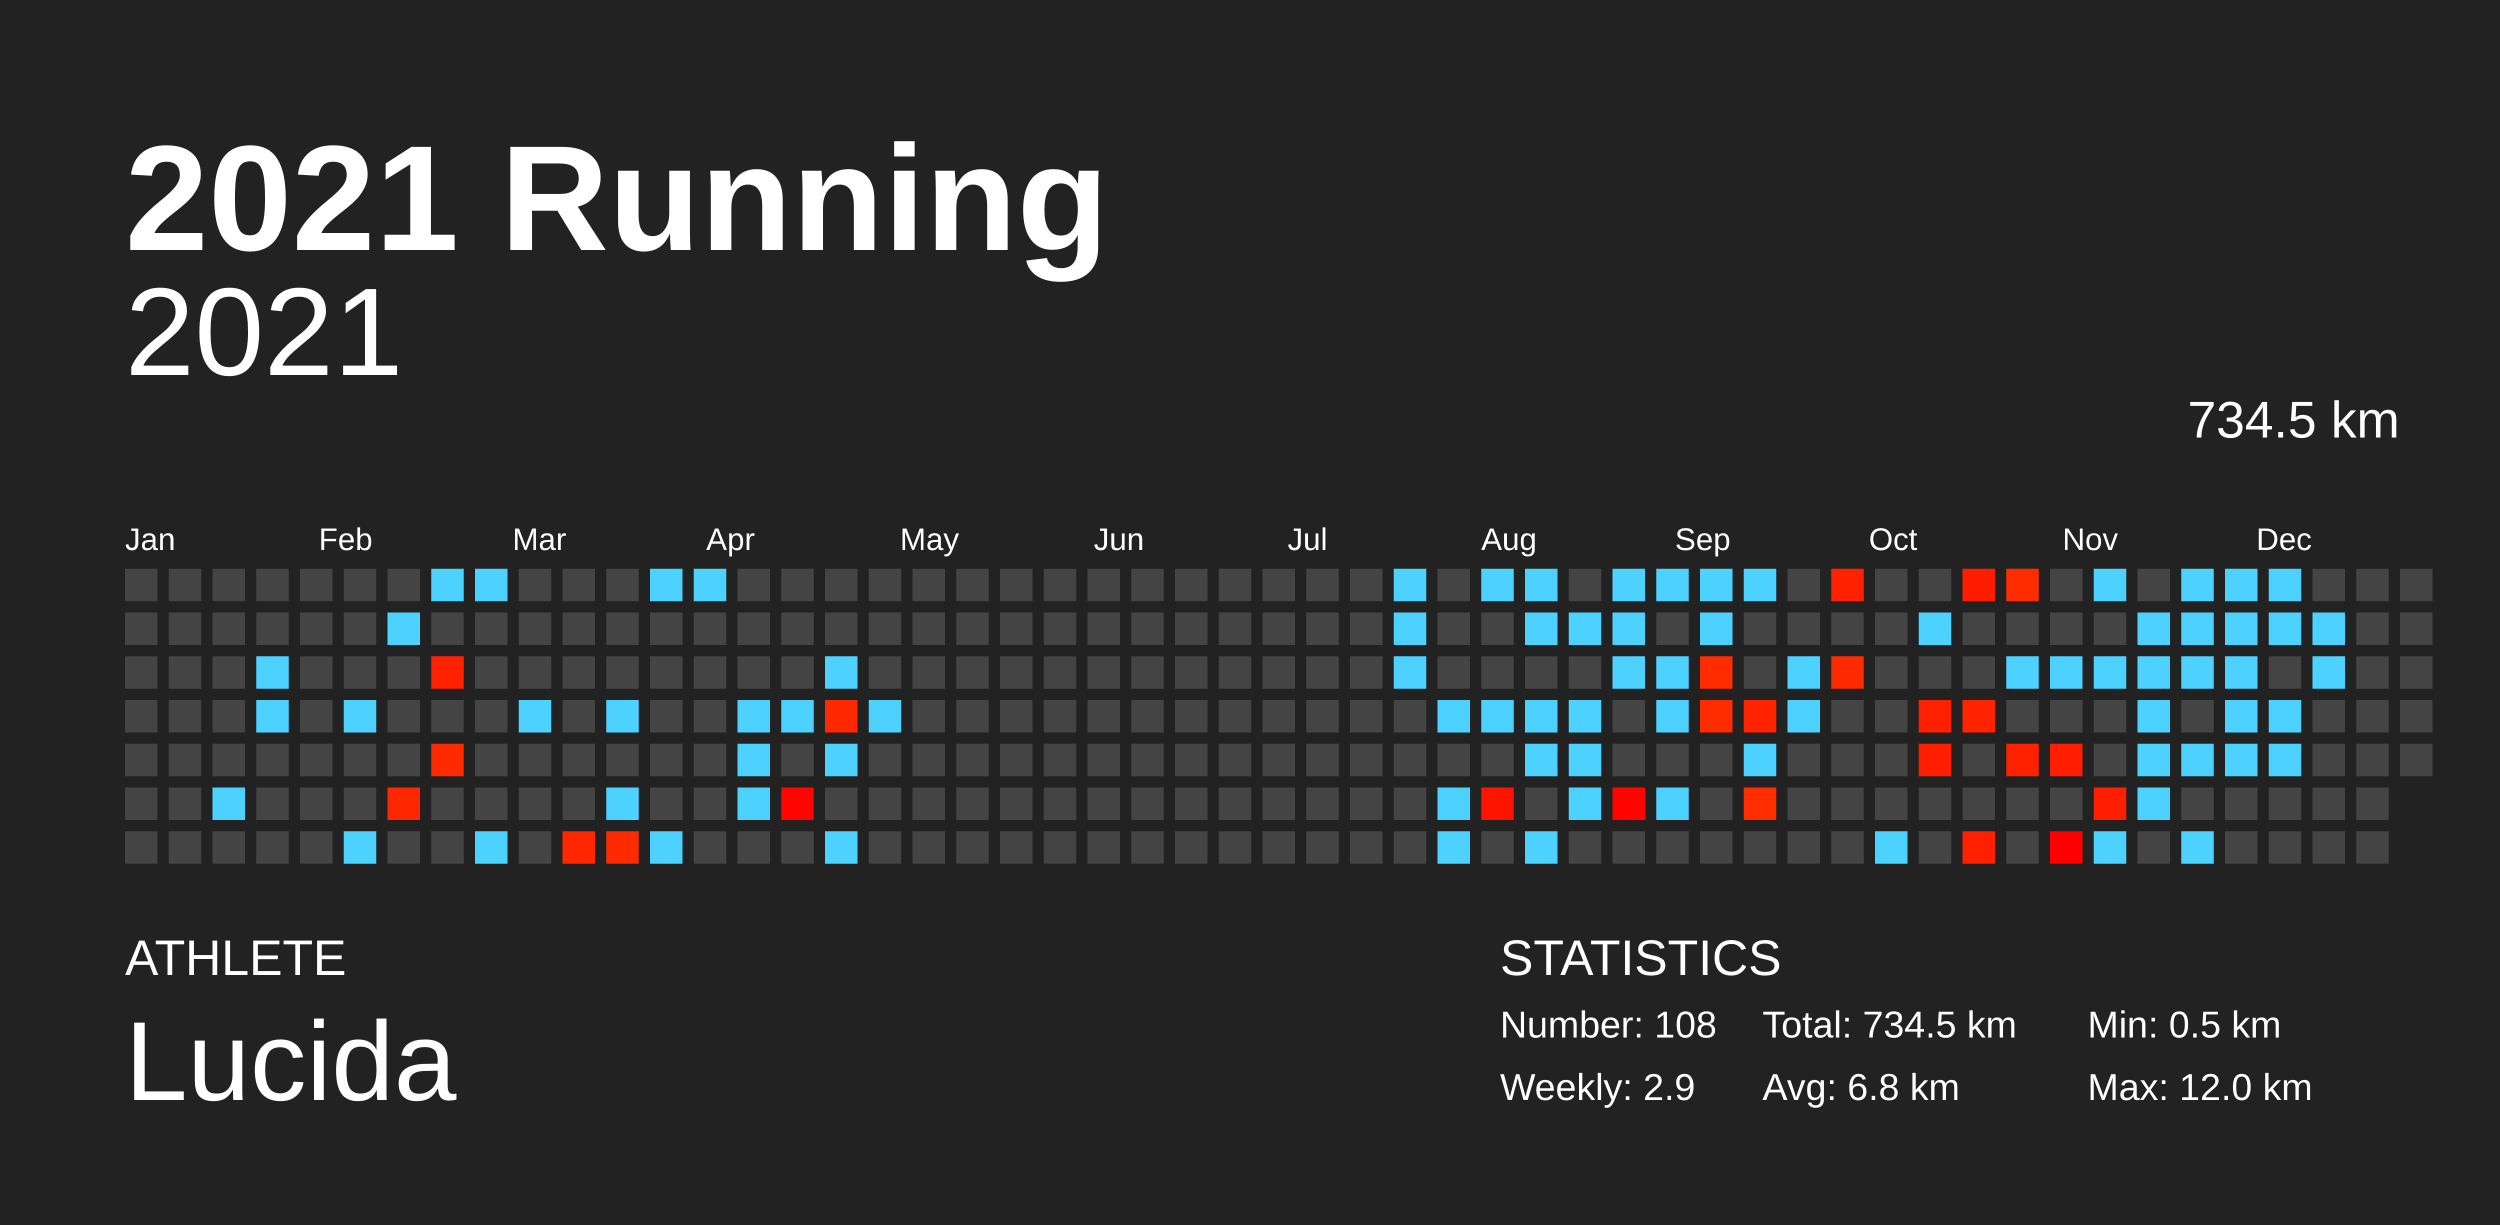
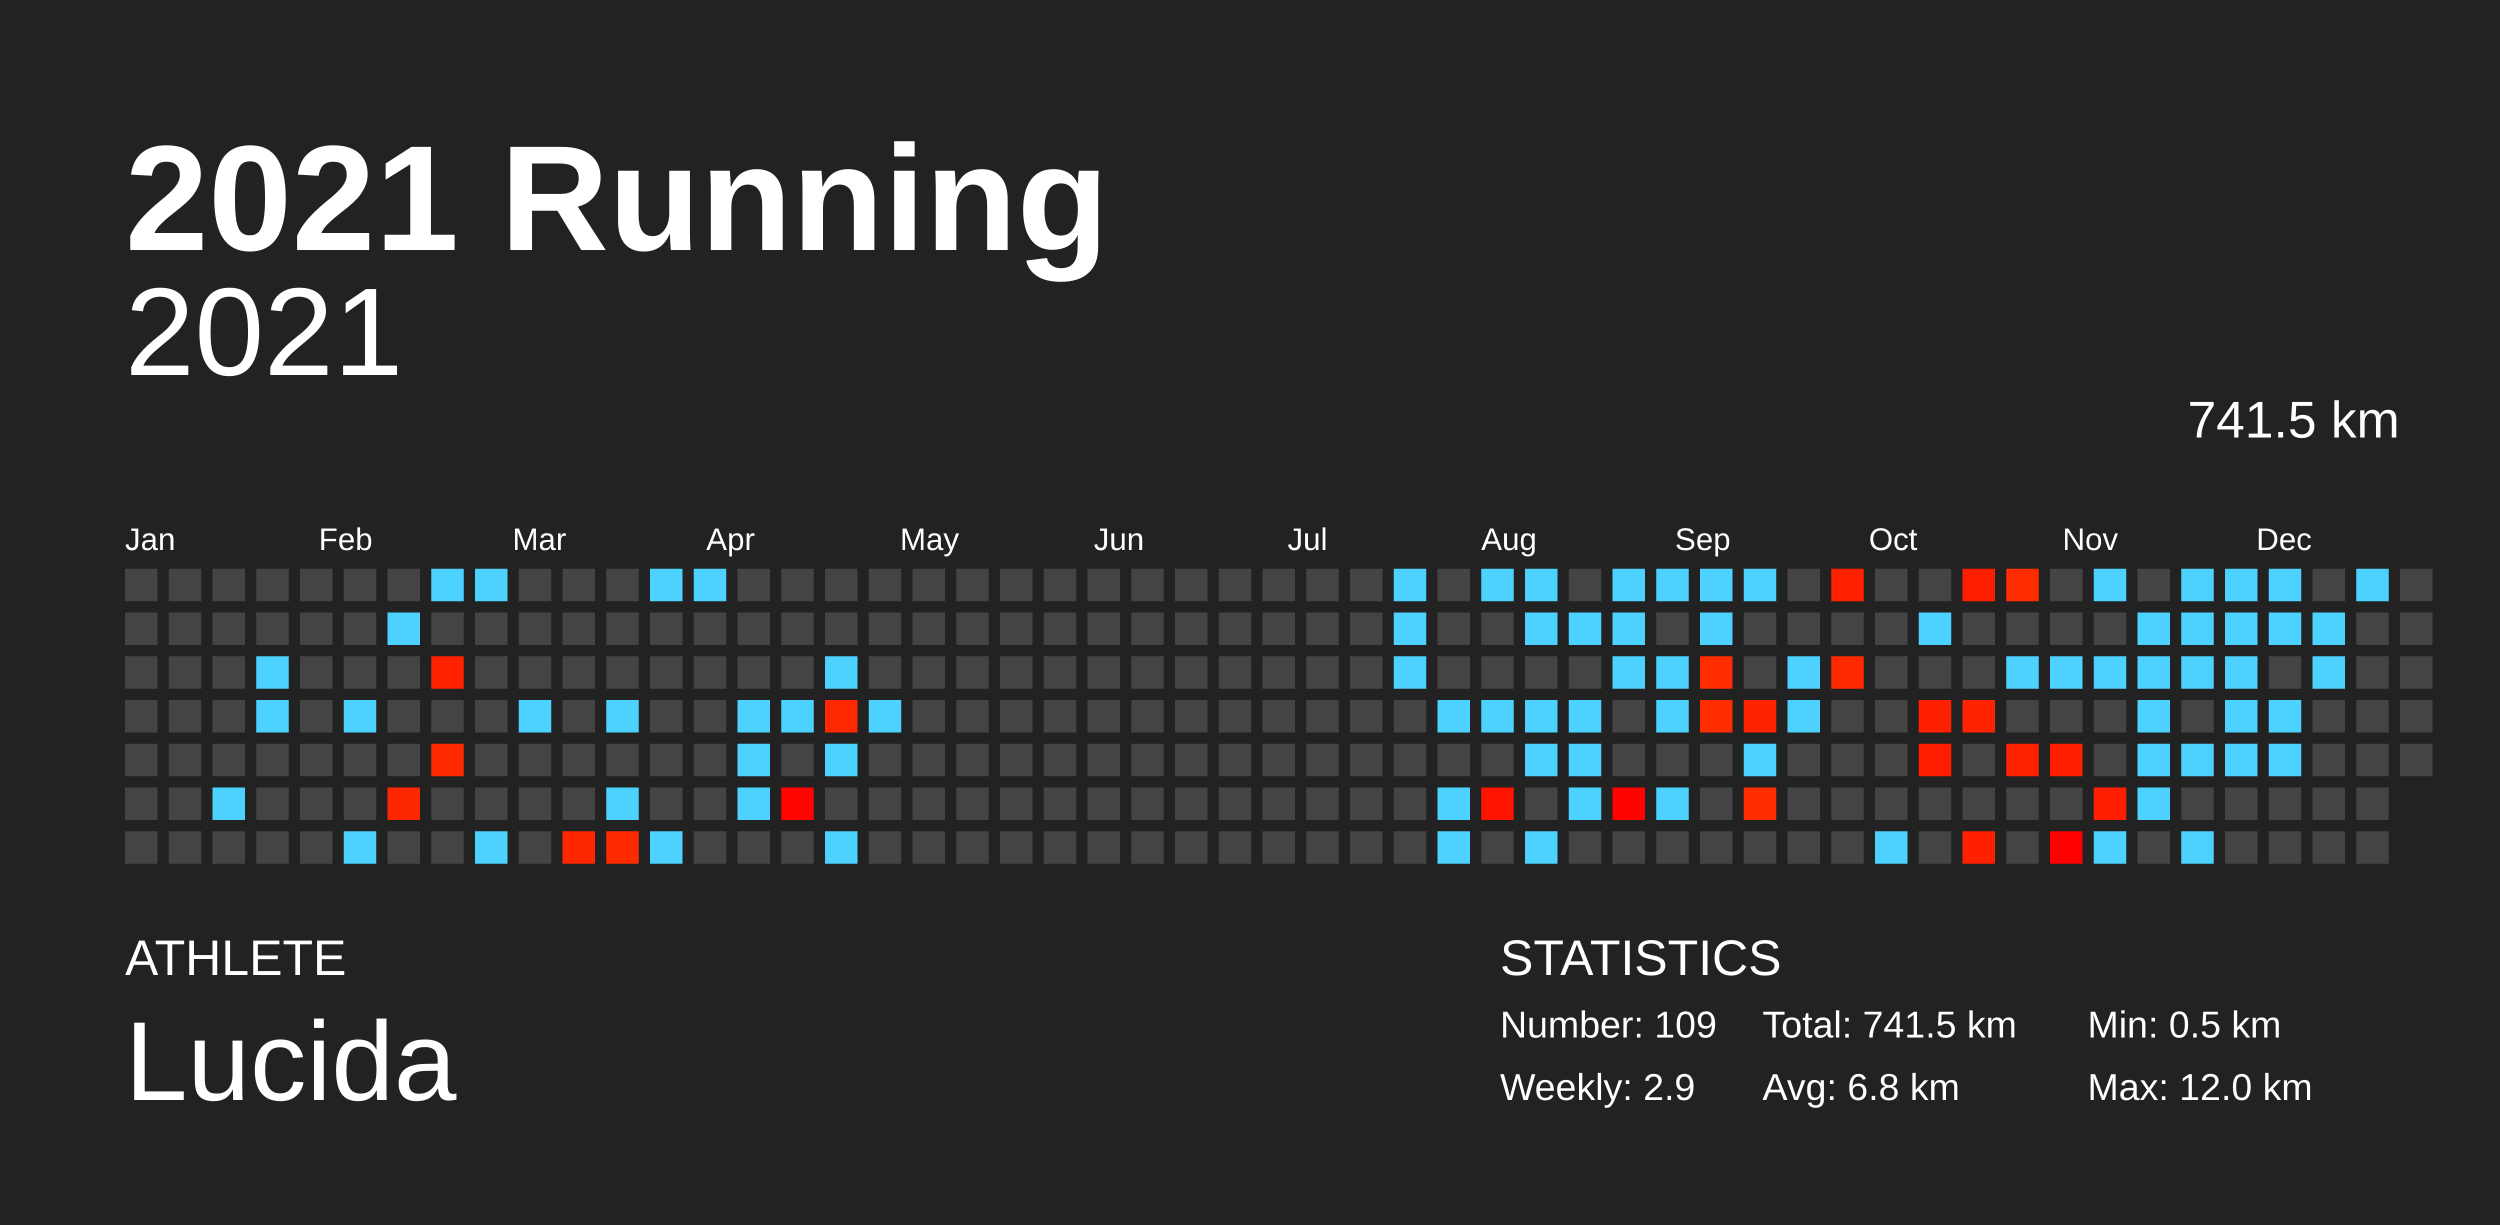
<svg xmlns="http://www.w3.org/2000/svg" baseProfile="full" height="98mm" version="1.1" viewBox="0,0,200,98" width="200mm">
  <defs />
  <rect fill="#222222" height="98" width="200" x="0" y="0" />
  <text fill="#FFFFFF" style="font-size:12px; font-family:Arial; font-weight:bold;" x="10" y="20">2021 Running</text>
  <text fill="#FFFFFF" style="font-size:4px; font-family:Arial" x="10" y="78">ATHLETE</text>
  <text fill="#FFFFFF" style="font-size:9px; font-family:Arial" x="10" y="88">Lucida</text>
  <text fill="#FFFFFF" style="font-size:4px; font-family:Arial" x="120" y="78">STATISTICS</text>
-   <text fill="#FFFFFF" style="font-size:3px; font-family:Arial" x="120" y="83">Number: 108</text>
+   <text fill="#FFFFFF" style="font-size:3px; font-family:Arial" x="120" y="83">Number: 109</text>
  <text fill="#FFFFFF" style="font-size:3px; font-family:Arial" x="120" y="88">Weekly: 2.9</text>
-   <text fill="#FFFFFF" style="font-size:3px; font-family:Arial" x="141" y="83">Total: 734.5 km</text>
+   <text fill="#FFFFFF" style="font-size:3px; font-family:Arial" x="141" y="83">Total: 741.5 km</text>
  <text fill="#FFFFFF" style="font-size:3px; font-family:Arial" x="141" y="88">Avg: 6.8 km</text>
  <text fill="#FFFFFF" style="font-size:3px; font-family:Arial" x="167" y="83">Min: 0.5 km</text>
  <text fill="#FFFFFF" style="font-size:3px; font-family:Arial" x="167" y="88">Max: 12.0 km</text>
  <text alignment-baseline="hanging" fill="#FFFFFF" style="font-size:10.0px; font-family:Arial;" x="10" y="30">2021</text>
-   <text alignment-baseline="hanging" fill="#FFFFFF" style="font-size:4.125px; font-family:Arial;" x="175" y="35">734.5 km</text>
+   <text alignment-baseline="hanging" fill="#FFFFFF" style="font-size:4.125px; font-family:Arial;" x="175" y="35">741.5 km</text>
  <text fill="#FFFFFF" style="font-size:2.5px; font-family:Arial" x="10.0" y="44">Jan</text>
  <text fill="#FFFFFF" style="font-size:2.5px; font-family:Arial" x="25.5" y="44">Feb</text>
  <text fill="#FFFFFF" style="font-size:2.5px; font-family:Arial" x="41.0" y="44">Mar</text>
  <text fill="#FFFFFF" style="font-size:2.5px; font-family:Arial" x="56.5" y="44">Apr</text>
  <text fill="#FFFFFF" style="font-size:2.5px; font-family:Arial" x="72.0" y="44">May</text>
  <text fill="#FFFFFF" style="font-size:2.5px; font-family:Arial" x="87.5" y="44">Jun</text>
  <text fill="#FFFFFF" style="font-size:2.5px; font-family:Arial" x="103.0" y="44">Jul</text>
  <text fill="#FFFFFF" style="font-size:2.5px; font-family:Arial" x="118.5" y="44">Aug</text>
  <text fill="#FFFFFF" style="font-size:2.5px; font-family:Arial" x="134.0" y="44">Sep</text>
  <text fill="#FFFFFF" style="font-size:2.5px; font-family:Arial" x="149.5" y="44">Oct</text>
  <text fill="#FFFFFF" style="font-size:2.5px; font-family:Arial" x="165.0" y="44">Nov</text>
  <text fill="#FFFFFF" style="font-size:2.5px; font-family:Arial" x="180.5" y="44">Dec</text>
  <rect fill="#444444" height="2.6" width="2.6" x="10.0" y="45.5" />
  <rect fill="#444444" height="2.6" width="2.6" x="10.0" y="49.0" />
  <rect fill="#444444" height="2.6" width="2.6" x="10.0" y="52.5" />
  <rect fill="#444444" height="2.6" width="2.6" x="10.0" y="56.0" />
  <rect fill="#444444" height="2.6" width="2.6" x="10.0" y="59.5" />
  <rect fill="#444444" height="2.6" width="2.6" x="10.0" y="63.0" />
  <rect fill="#444444" height="2.6" width="2.6" x="10.0" y="66.5" />
  <rect fill="#444444" height="2.6" width="2.6" x="13.5" y="45.5" />
  <rect fill="#444444" height="2.6" width="2.6" x="13.5" y="49.0" />
  <rect fill="#444444" height="2.6" width="2.6" x="13.5" y="52.5" />
  <rect fill="#444444" height="2.6" width="2.6" x="13.5" y="56.0" />
  <rect fill="#444444" height="2.6" width="2.6" x="13.5" y="59.5" />
  <rect fill="#444444" height="2.6" width="2.6" x="13.5" y="63.0" />
  <rect fill="#444444" height="2.6" width="2.6" x="13.5" y="66.5" />
  <rect fill="#444444" height="2.6" width="2.6" x="17.0" y="45.5" />
  <rect fill="#444444" height="2.6" width="2.6" x="17.0" y="49.0" />
  <rect fill="#444444" height="2.6" width="2.6" x="17.0" y="52.5" />
  <rect fill="#444444" height="2.6" width="2.6" x="17.0" y="56.0" />
  <rect fill="#444444" height="2.6" width="2.6" x="17.0" y="59.5" />
  <rect fill="#4dd2ff" height="2.6" width="2.6" x="17.0" y="63.0" />
  <rect fill="#444444" height="2.6" width="2.6" x="17.0" y="66.5" />
  <rect fill="#444444" height="2.6" width="2.6" x="20.5" y="45.5" />
  <rect fill="#444444" height="2.6" width="2.6" x="20.5" y="49.0" />
  <rect fill="#4dd2ff" height="2.6" width="2.6" x="20.5" y="52.5" />
  <rect fill="#4dd2ff" height="2.6" width="2.6" x="20.5" y="56.0" />
  <rect fill="#444444" height="2.6" width="2.6" x="20.5" y="59.5" />
  <rect fill="#444444" height="2.6" width="2.6" x="20.5" y="63.0" />
  <rect fill="#444444" height="2.6" width="2.6" x="20.5" y="66.5" />
  <rect fill="#444444" height="2.6" width="2.6" x="24.0" y="45.5" />
  <rect fill="#444444" height="2.6" width="2.6" x="24.0" y="49.0" />
  <rect fill="#444444" height="2.6" width="2.6" x="24.0" y="52.5" />
  <rect fill="#444444" height="2.6" width="2.6" x="24.0" y="56.0" />
  <rect fill="#444444" height="2.6" width="2.6" x="24.0" y="59.5" />
  <rect fill="#444444" height="2.6" width="2.6" x="24.0" y="63.0" />
  <rect fill="#444444" height="2.6" width="2.6" x="24.0" y="66.5" />
  <rect fill="#444444" height="2.6" width="2.6" x="27.5" y="45.5" />
  <rect fill="#444444" height="2.6" width="2.6" x="27.5" y="49.0" />
  <rect fill="#444444" height="2.6" width="2.6" x="27.5" y="52.5" />
  <rect fill="#4dd2ff" height="2.6" width="2.6" x="27.5" y="56.0" />
  <rect fill="#444444" height="2.6" width="2.6" x="27.5" y="59.5" />
  <rect fill="#444444" height="2.6" width="2.6" x="27.5" y="63.0" />
  <rect fill="#4dd2ff" height="2.6" width="2.6" x="27.5" y="66.5" />
  <rect fill="#444444" height="2.6" width="2.6" x="31.0" y="45.5" />
  <rect fill="#4dd2ff" height="2.6" width="2.6" x="31.0" y="49.0" />
  <rect fill="#444444" height="2.6" width="2.6" x="31.0" y="52.5" />
  <rect fill="#444444" height="2.6" width="2.6" x="31.0" y="56.0" />
  <rect fill="#444444" height="2.6" width="2.6" x="31.0" y="59.5" />
  <rect fill="#ff2700" height="2.6" width="2.6" x="31.0" y="63.0" />
  <rect fill="#444444" height="2.6" width="2.6" x="31.0" y="66.5" />
  <rect fill="#4dd2ff" height="2.6" width="2.6" x="34.5" y="45.5" />
  <rect fill="#444444" height="2.6" width="2.6" x="34.5" y="49.0" />
  <rect fill="#ff2200" height="2.6" width="2.6" x="34.5" y="52.5" />
  <rect fill="#444444" height="2.6" width="2.6" x="34.5" y="56.0" />
  <rect fill="#ff2b00" height="2.6" width="2.6" x="34.5" y="59.5" />
  <rect fill="#444444" height="2.6" width="2.6" x="34.5" y="63.0" />
  <rect fill="#444444" height="2.6" width="2.6" x="34.5" y="66.5" />
  <rect fill="#4dd2ff" height="2.6" width="2.6" x="38.0" y="45.5" />
  <rect fill="#444444" height="2.6" width="2.6" x="38.0" y="49.0" />
  <rect fill="#444444" height="2.6" width="2.6" x="38.0" y="52.5" />
  <rect fill="#444444" height="2.6" width="2.6" x="38.0" y="56.0" />
  <rect fill="#444444" height="2.6" width="2.6" x="38.0" y="59.5" />
  <rect fill="#444444" height="2.6" width="2.6" x="38.0" y="63.0" />
  <rect fill="#4dd2ff" height="2.6" width="2.6" x="38.0" y="66.5" />
  <rect fill="#444444" height="2.6" width="2.6" x="41.5" y="45.5" />
  <rect fill="#444444" height="2.6" width="2.6" x="41.5" y="49.0" />
  <rect fill="#444444" height="2.6" width="2.6" x="41.5" y="52.5" />
  <rect fill="#4dd2ff" height="2.6" width="2.6" x="41.5" y="56.0" />
  <rect fill="#444444" height="2.6" width="2.6" x="41.5" y="59.5" />
  <rect fill="#444444" height="2.6" width="2.6" x="41.5" y="63.0" />
  <rect fill="#444444" height="2.6" width="2.6" x="41.5" y="66.5" />
  <rect fill="#444444" height="2.6" width="2.6" x="45.0" y="45.5" />
  <rect fill="#444444" height="2.6" width="2.6" x="45.0" y="49.0" />
  <rect fill="#444444" height="2.6" width="2.6" x="45.0" y="52.5" />
  <rect fill="#444444" height="2.6" width="2.6" x="45.0" y="56.0" />
  <rect fill="#444444" height="2.6" width="2.6" x="45.0" y="59.5" />
  <rect fill="#444444" height="2.6" width="2.6" x="45.0" y="63.0" />
  <rect fill="#ff2700" height="2.6" width="2.6" x="45.0" y="66.5" />
  <rect fill="#444444" height="2.6" width="2.6" x="48.5" y="45.5" />
  <rect fill="#444444" height="2.6" width="2.6" x="48.5" y="49.0" />
  <rect fill="#444444" height="2.6" width="2.6" x="48.5" y="52.5" />
  <rect fill="#4dd2ff" height="2.6" width="2.6" x="48.5" y="56.0" />
  <rect fill="#444444" height="2.6" width="2.6" x="48.5" y="59.5" />
  <rect fill="#4dd2ff" height="2.6" width="2.6" x="48.5" y="63.0" />
  <rect fill="#ff2b00" height="2.6" width="2.6" x="48.5" y="66.5" />
  <rect fill="#4dd2ff" height="2.6" width="2.6" x="52.0" y="45.5" />
  <rect fill="#444444" height="2.6" width="2.6" x="52.0" y="49.0" />
  <rect fill="#444444" height="2.6" width="2.6" x="52.0" y="52.5" />
  <rect fill="#444444" height="2.6" width="2.6" x="52.0" y="56.0" />
  <rect fill="#444444" height="2.6" width="2.6" x="52.0" y="59.5" />
  <rect fill="#444444" height="2.6" width="2.6" x="52.0" y="63.0" />
  <rect fill="#4dd2ff" height="2.6" width="2.6" x="52.0" y="66.5" />
  <rect fill="#4dd2ff" height="2.6" width="2.6" x="55.5" y="45.5" />
  <rect fill="#444444" height="2.6" width="2.6" x="55.5" y="49.0" />
  <rect fill="#444444" height="2.6" width="2.6" x="55.5" y="52.5" />
  <rect fill="#444444" height="2.6" width="2.6" x="55.5" y="56.0" />
  <rect fill="#444444" height="2.6" width="2.6" x="55.5" y="59.5" />
  <rect fill="#444444" height="2.6" width="2.6" x="55.5" y="63.0" />
  <rect fill="#444444" height="2.6" width="2.6" x="55.5" y="66.5" />
  <rect fill="#444444" height="2.6" width="2.6" x="59.0" y="45.5" />
  <rect fill="#444444" height="2.6" width="2.6" x="59.0" y="49.0" />
  <rect fill="#444444" height="2.6" width="2.6" x="59.0" y="52.5" />
  <rect fill="#4dd2ff" height="2.6" width="2.6" x="59.0" y="56.0" />
  <rect fill="#4dd2ff" height="2.6" width="2.6" x="59.0" y="59.5" />
  <rect fill="#4dd2ff" height="2.6" width="2.6" x="59.0" y="63.0" />
  <rect fill="#444444" height="2.6" width="2.6" x="59.0" y="66.5" />
  <rect fill="#444444" height="2.6" width="2.6" x="62.5" y="45.5" />
  <rect fill="#444444" height="2.6" width="2.6" x="62.5" y="49.0" />
  <rect fill="#444444" height="2.6" width="2.6" x="62.5" y="52.5" />
  <rect fill="#4dd2ff" height="2.6" width="2.6" x="62.5" y="56.0" />
  <rect fill="#444444" height="2.6" width="2.6" x="62.5" y="59.5" />
  <rect fill="#ff0400" height="2.6" width="2.6" x="62.5" y="63.0" />
  <rect fill="#444444" height="2.6" width="2.6" x="62.5" y="66.5" />
  <rect fill="#444444" height="2.6" width="2.6" x="66.0" y="45.5" />
  <rect fill="#444444" height="2.6" width="2.6" x="66.0" y="49.0" />
  <rect fill="#4dd2ff" height="2.6" width="2.6" x="66.0" y="52.5" />
  <rect fill="#ff2800" height="2.6" width="2.6" x="66.0" y="56.0" />
  <rect fill="#4dd2ff" height="2.6" width="2.6" x="66.0" y="59.5" />
  <rect fill="#444444" height="2.6" width="2.6" x="66.0" y="63.0" />
  <rect fill="#4dd2ff" height="2.6" width="2.6" x="66.0" y="66.5" />
  <rect fill="#444444" height="2.6" width="2.6" x="69.5" y="45.5" />
  <rect fill="#444444" height="2.6" width="2.6" x="69.5" y="49.0" />
  <rect fill="#444444" height="2.6" width="2.6" x="69.5" y="52.5" />
  <rect fill="#4dd2ff" height="2.6" width="2.6" x="69.5" y="56.0" />
  <rect fill="#444444" height="2.6" width="2.6" x="69.5" y="59.5" />
  <rect fill="#444444" height="2.6" width="2.6" x="69.5" y="63.0" />
  <rect fill="#444444" height="2.6" width="2.6" x="69.5" y="66.5" />
  <rect fill="#444444" height="2.6" width="2.6" x="73.0" y="45.5" />
  <rect fill="#444444" height="2.6" width="2.6" x="73.0" y="49.0" />
  <rect fill="#444444" height="2.6" width="2.6" x="73.0" y="52.5" />
  <rect fill="#444444" height="2.6" width="2.6" x="73.0" y="56.0" />
  <rect fill="#444444" height="2.6" width="2.6" x="73.0" y="59.5" />
  <rect fill="#444444" height="2.6" width="2.6" x="73.0" y="63.0" />
  <rect fill="#444444" height="2.6" width="2.6" x="73.0" y="66.5" />
  <rect fill="#444444" height="2.6" width="2.6" x="76.5" y="45.5" />
  <rect fill="#444444" height="2.6" width="2.6" x="76.5" y="49.0" />
  <rect fill="#444444" height="2.6" width="2.6" x="76.5" y="52.5" />
  <rect fill="#444444" height="2.6" width="2.6" x="76.5" y="56.0" />
  <rect fill="#444444" height="2.6" width="2.6" x="76.5" y="59.5" />
  <rect fill="#444444" height="2.6" width="2.6" x="76.5" y="63.0" />
  <rect fill="#444444" height="2.6" width="2.6" x="76.5" y="66.5" />
  <rect fill="#444444" height="2.6" width="2.6" x="80.0" y="45.5" />
  <rect fill="#444444" height="2.6" width="2.6" x="80.0" y="49.0" />
  <rect fill="#444444" height="2.6" width="2.6" x="80.0" y="52.5" />
  <rect fill="#444444" height="2.6" width="2.6" x="80.0" y="56.0" />
  <rect fill="#444444" height="2.6" width="2.6" x="80.0" y="59.5" />
  <rect fill="#444444" height="2.6" width="2.6" x="80.0" y="63.0" />
  <rect fill="#444444" height="2.6" width="2.6" x="80.0" y="66.5" />
  <rect fill="#444444" height="2.6" width="2.6" x="83.5" y="45.5" />
  <rect fill="#444444" height="2.6" width="2.6" x="83.5" y="49.0" />
  <rect fill="#444444" height="2.6" width="2.6" x="83.5" y="52.5" />
  <rect fill="#444444" height="2.6" width="2.6" x="83.5" y="56.0" />
  <rect fill="#444444" height="2.6" width="2.6" x="83.5" y="59.5" />
  <rect fill="#444444" height="2.6" width="2.6" x="83.5" y="63.0" />
  <rect fill="#444444" height="2.6" width="2.6" x="83.5" y="66.5" />
  <rect fill="#444444" height="2.6" width="2.6" x="87.0" y="45.5" />
  <rect fill="#444444" height="2.6" width="2.6" x="87.0" y="49.0" />
  <rect fill="#444444" height="2.6" width="2.6" x="87.0" y="52.5" />
  <rect fill="#444444" height="2.6" width="2.6" x="87.0" y="56.0" />
  <rect fill="#444444" height="2.6" width="2.6" x="87.0" y="59.5" />
  <rect fill="#444444" height="2.6" width="2.6" x="87.0" y="63.0" />
  <rect fill="#444444" height="2.6" width="2.6" x="87.0" y="66.5" />
  <rect fill="#444444" height="2.6" width="2.6" x="90.5" y="45.5" />
  <rect fill="#444444" height="2.6" width="2.6" x="90.5" y="49.0" />
  <rect fill="#444444" height="2.6" width="2.6" x="90.5" y="52.5" />
  <rect fill="#444444" height="2.6" width="2.6" x="90.5" y="56.0" />
  <rect fill="#444444" height="2.6" width="2.6" x="90.5" y="59.5" />
  <rect fill="#444444" height="2.6" width="2.6" x="90.5" y="63.0" />
  <rect fill="#444444" height="2.6" width="2.6" x="90.5" y="66.5" />
  <rect fill="#444444" height="2.6" width="2.6" x="94.0" y="45.5" />
  <rect fill="#444444" height="2.6" width="2.6" x="94.0" y="49.0" />
  <rect fill="#444444" height="2.6" width="2.6" x="94.0" y="52.5" />
  <rect fill="#444444" height="2.6" width="2.6" x="94.0" y="56.0" />
  <rect fill="#444444" height="2.6" width="2.6" x="94.0" y="59.5" />
  <rect fill="#444444" height="2.6" width="2.6" x="94.0" y="63.0" />
  <rect fill="#444444" height="2.6" width="2.6" x="94.0" y="66.5" />
  <rect fill="#444444" height="2.6" width="2.6" x="97.5" y="45.5" />
  <rect fill="#444444" height="2.6" width="2.6" x="97.5" y="49.0" />
  <rect fill="#444444" height="2.6" width="2.6" x="97.5" y="52.5" />
  <rect fill="#444444" height="2.6" width="2.6" x="97.5" y="56.0" />
  <rect fill="#444444" height="2.6" width="2.6" x="97.5" y="59.5" />
  <rect fill="#444444" height="2.6" width="2.6" x="97.5" y="63.0" />
  <rect fill="#444444" height="2.6" width="2.6" x="97.5" y="66.5" />
  <rect fill="#444444" height="2.6" width="2.6" x="101.0" y="45.5" />
  <rect fill="#444444" height="2.6" width="2.6" x="101.0" y="49.0" />
  <rect fill="#444444" height="2.6" width="2.6" x="101.0" y="52.5" />
  <rect fill="#444444" height="2.6" width="2.6" x="101.0" y="56.0" />
  <rect fill="#444444" height="2.6" width="2.6" x="101.0" y="59.5" />
  <rect fill="#444444" height="2.6" width="2.6" x="101.0" y="63.0" />
  <rect fill="#444444" height="2.6" width="2.6" x="101.0" y="66.5" />
  <rect fill="#444444" height="2.6" width="2.6" x="104.5" y="45.5" />
  <rect fill="#444444" height="2.6" width="2.6" x="104.5" y="49.0" />
  <rect fill="#444444" height="2.6" width="2.6" x="104.5" y="52.5" />
  <rect fill="#444444" height="2.6" width="2.6" x="104.5" y="56.0" />
  <rect fill="#444444" height="2.6" width="2.6" x="104.5" y="59.5" />
  <rect fill="#444444" height="2.6" width="2.6" x="104.5" y="63.0" />
  <rect fill="#444444" height="2.6" width="2.6" x="104.5" y="66.5" />
  <rect fill="#444444" height="2.6" width="2.6" x="108.0" y="45.5" />
  <rect fill="#444444" height="2.6" width="2.6" x="108.0" y="49.0" />
  <rect fill="#444444" height="2.6" width="2.6" x="108.0" y="52.5" />
  <rect fill="#444444" height="2.6" width="2.6" x="108.0" y="56.0" />
  <rect fill="#444444" height="2.6" width="2.6" x="108.0" y="59.5" />
  <rect fill="#444444" height="2.6" width="2.6" x="108.0" y="63.0" />
  <rect fill="#444444" height="2.6" width="2.6" x="108.0" y="66.5" />
  <rect fill="#4dd2ff" height="2.6" width="2.6" x="111.5" y="45.5" />
  <rect fill="#4dd2ff" height="2.6" width="2.6" x="111.5" y="49.0" />
  <rect fill="#4dd2ff" height="2.6" width="2.6" x="111.5" y="52.5" />
  <rect fill="#444444" height="2.6" width="2.6" x="111.5" y="56.0" />
  <rect fill="#444444" height="2.6" width="2.6" x="111.5" y="59.5" />
  <rect fill="#444444" height="2.6" width="2.6" x="111.5" y="63.0" />
  <rect fill="#444444" height="2.6" width="2.6" x="111.5" y="66.5" />
  <rect fill="#444444" height="2.6" width="2.6" x="115.0" y="45.5" />
  <rect fill="#444444" height="2.6" width="2.6" x="115.0" y="49.0" />
  <rect fill="#444444" height="2.6" width="2.6" x="115.0" y="52.5" />
  <rect fill="#4dd2ff" height="2.6" width="2.6" x="115.0" y="56.0" />
  <rect fill="#444444" height="2.6" width="2.6" x="115.0" y="59.5" />
  <rect fill="#4dd2ff" height="2.6" width="2.6" x="115.0" y="63.0" />
  <rect fill="#4dd2ff" height="2.6" width="2.6" x="115.0" y="66.5" />
  <rect fill="#4dd2ff" height="2.6" width="2.6" x="118.5" y="45.5" />
  <rect fill="#444444" height="2.6" width="2.6" x="118.5" y="49.0" />
  <rect fill="#444444" height="2.6" width="2.6" x="118.5" y="52.5" />
  <rect fill="#4dd2ff" height="2.6" width="2.6" x="118.5" y="56.0" />
  <rect fill="#444444" height="2.6" width="2.6" x="118.5" y="59.5" />
  <rect fill="#ff1400" height="2.6" width="2.6" x="118.5" y="63.0" />
  <rect fill="#444444" height="2.6" width="2.6" x="118.5" y="66.5" />
  <rect fill="#4dd2ff" height="2.6" width="2.6" x="122.0" y="45.5" />
  <rect fill="#4dd2ff" height="2.6" width="2.6" x="122.0" y="49.0" />
  <rect fill="#444444" height="2.6" width="2.6" x="122.0" y="52.5" />
  <rect fill="#4dd2ff" height="2.6" width="2.6" x="122.0" y="56.0" />
  <rect fill="#4dd2ff" height="2.6" width="2.6" x="122.0" y="59.5" />
  <rect fill="#444444" height="2.6" width="2.6" x="122.0" y="63.0" />
  <rect fill="#4dd2ff" height="2.6" width="2.6" x="122.0" y="66.5" />
  <rect fill="#444444" height="2.6" width="2.6" x="125.5" y="45.5" />
  <rect fill="#4dd2ff" height="2.6" width="2.6" x="125.5" y="49.0" />
  <rect fill="#444444" height="2.6" width="2.6" x="125.5" y="52.5" />
  <rect fill="#4dd2ff" height="2.6" width="2.6" x="125.5" y="56.0" />
  <rect fill="#4dd2ff" height="2.6" width="2.6" x="125.5" y="59.5" />
  <rect fill="#4dd2ff" height="2.6" width="2.6" x="125.5" y="63.0" />
  <rect fill="#444444" height="2.6" width="2.6" x="125.5" y="66.5" />
  <rect fill="#4dd2ff" height="2.6" width="2.6" x="129.0" y="45.5" />
  <rect fill="#4dd2ff" height="2.6" width="2.6" x="129.0" y="49.0" />
  <rect fill="#4dd2ff" height="2.6" width="2.6" x="129.0" y="52.5" />
  <rect fill="#444444" height="2.6" width="2.6" x="129.0" y="56.0" />
  <rect fill="#444444" height="2.6" width="2.6" x="129.0" y="59.5" />
  <rect fill="#ff0300" height="2.6" width="2.6" x="129.0" y="63.0" />
  <rect fill="#444444" height="2.6" width="2.6" x="129.0" y="66.5" />
  <rect fill="#4dd2ff" height="2.6" width="2.6" x="132.5" y="45.5" />
  <rect fill="#444444" height="2.6" width="2.6" x="132.5" y="49.0" />
  <rect fill="#4dd2ff" height="2.6" width="2.6" x="132.5" y="52.5" />
  <rect fill="#4dd2ff" height="2.6" width="2.6" x="132.5" y="56.0" />
  <rect fill="#444444" height="2.6" width="2.6" x="132.5" y="59.5" />
  <rect fill="#4dd2ff" height="2.6" width="2.6" x="132.5" y="63.0" />
  <rect fill="#444444" height="2.6" width="2.6" x="132.5" y="66.5" />
  <rect fill="#4dd2ff" height="2.6" width="2.6" x="136.0" y="45.5" />
  <rect fill="#4dd2ff" height="2.6" width="2.6" x="136.0" y="49.0" />
  <rect fill="#ff2c00" height="2.6" width="2.6" x="136.0" y="52.5" />
  <rect fill="#ff2c00" height="2.6" width="2.6" x="136.0" y="56.0" />
  <rect fill="#444444" height="2.6" width="2.6" x="136.0" y="59.5" />
  <rect fill="#444444" height="2.6" width="2.6" x="136.0" y="63.0" />
  <rect fill="#444444" height="2.6" width="2.6" x="136.0" y="66.5" />
  <rect fill="#4dd2ff" height="2.6" width="2.6" x="139.5" y="45.5" />
  <rect fill="#444444" height="2.6" width="2.6" x="139.5" y="49.0" />
  <rect fill="#444444" height="2.6" width="2.6" x="139.5" y="52.5" />
  <rect fill="#ff2300" height="2.6" width="2.6" x="139.5" y="56.0" />
  <rect fill="#4dd2ff" height="2.6" width="2.6" x="139.5" y="59.5" />
  <rect fill="#ff2d00" height="2.6" width="2.6" x="139.5" y="63.0" />
  <rect fill="#444444" height="2.6" width="2.6" x="139.5" y="66.5" />
  <rect fill="#444444" height="2.6" width="2.6" x="143.0" y="45.5" />
  <rect fill="#444444" height="2.6" width="2.6" x="143.0" y="49.0" />
  <rect fill="#4dd2ff" height="2.6" width="2.6" x="143.0" y="52.5" />
  <rect fill="#4dd2ff" height="2.6" width="2.6" x="143.0" y="56.0" />
  <rect fill="#444444" height="2.6" width="2.6" x="143.0" y="59.5" />
  <rect fill="#444444" height="2.6" width="2.6" x="143.0" y="63.0" />
  <rect fill="#444444" height="2.6" width="2.6" x="143.0" y="66.5" />
  <rect fill="#ff2100" height="2.6" width="2.6" x="146.5" y="45.5" />
  <rect fill="#444444" height="2.6" width="2.6" x="146.5" y="49.0" />
  <rect fill="#ff2a00" height="2.6" width="2.6" x="146.5" y="52.5" />
  <rect fill="#444444" height="2.6" width="2.6" x="146.5" y="56.0" />
  <rect fill="#444444" height="2.6" width="2.6" x="146.5" y="59.5" />
  <rect fill="#444444" height="2.6" width="2.6" x="146.5" y="63.0" />
  <rect fill="#444444" height="2.6" width="2.6" x="146.5" y="66.5" />
  <rect fill="#444444" height="2.6" width="2.6" x="150.0" y="45.5" />
  <rect fill="#444444" height="2.6" width="2.6" x="150.0" y="49.0" />
  <rect fill="#444444" height="2.6" width="2.6" x="150.0" y="52.5" />
  <rect fill="#444444" height="2.6" width="2.6" x="150.0" y="56.0" />
  <rect fill="#444444" height="2.6" width="2.6" x="150.0" y="59.5" />
  <rect fill="#444444" height="2.6" width="2.6" x="150.0" y="63.0" />
  <rect fill="#4dd2ff" height="2.6" width="2.6" x="150.0" y="66.5" />
  <rect fill="#444444" height="2.6" width="2.6" x="153.5" y="45.5" />
  <rect fill="#4dd2ff" height="2.6" width="2.6" x="153.5" y="49.0" />
  <rect fill="#444444" height="2.6" width="2.6" x="153.5" y="52.5" />
  <rect fill="#ff2000" height="2.6" width="2.6" x="153.5" y="56.0" />
  <rect fill="#ff1e00" height="2.6" width="2.6" x="153.5" y="59.5" />
  <rect fill="#444444" height="2.6" width="2.6" x="153.5" y="63.0" />
  <rect fill="#444444" height="2.6" width="2.6" x="153.5" y="66.5" />
  <rect fill="#ff1d00" height="2.6" width="2.6" x="157.0" y="45.5" />
  <rect fill="#444444" height="2.6" width="2.6" x="157.0" y="49.0" />
  <rect fill="#444444" height="2.6" width="2.6" x="157.0" y="52.5" />
  <rect fill="#ff2300" height="2.6" width="2.6" x="157.0" y="56.0" />
  <rect fill="#444444" height="2.6" width="2.6" x="157.0" y="59.5" />
  <rect fill="#444444" height="2.6" width="2.6" x="157.0" y="63.0" />
  <rect fill="#ff2000" height="2.6" width="2.6" x="157.0" y="66.5" />
  <rect fill="#ff2c00" height="2.6" width="2.6" x="160.5" y="45.5" />
  <rect fill="#444444" height="2.6" width="2.6" x="160.5" y="49.0" />
  <rect fill="#4dd2ff" height="2.6" width="2.6" x="160.5" y="52.5" />
  <rect fill="#444444" height="2.6" width="2.6" x="160.5" y="56.0" />
  <rect fill="#ff2200" height="2.6" width="2.6" x="160.5" y="59.5" />
  <rect fill="#444444" height="2.6" width="2.6" x="160.5" y="63.0" />
  <rect fill="#444444" height="2.6" width="2.6" x="160.5" y="66.5" />
  <rect fill="#444444" height="2.6" width="2.6" x="164.0" y="45.5" />
  <rect fill="#444444" height="2.6" width="2.6" x="164.0" y="49.0" />
  <rect fill="#4dd2ff" height="2.6" width="2.6" x="164.0" y="52.5" />
  <rect fill="#444444" height="2.6" width="2.6" x="164.0" y="56.0" />
  <rect fill="#ff1e00" height="2.6" width="2.6" x="164.0" y="59.5" />
  <rect fill="#444444" height="2.6" width="2.6" x="164.0" y="63.0" />
  <rect fill="#ff0000" height="2.6" width="2.6" x="164.0" y="66.5" />
  <rect fill="#4dd2ff" height="2.6" width="2.6" x="167.5" y="45.5" />
  <rect fill="#444444" height="2.6" width="2.6" x="167.5" y="49.0" />
  <rect fill="#4dd2ff" height="2.6" width="2.6" x="167.5" y="52.5" />
  <rect fill="#444444" height="2.6" width="2.6" x="167.5" y="56.0" />
  <rect fill="#444444" height="2.6" width="2.6" x="167.5" y="59.5" />
  <rect fill="#ff1f00" height="2.6" width="2.6" x="167.5" y="63.0" />
  <rect fill="#4dd2ff" height="2.6" width="2.6" x="167.5" y="66.5" />
  <rect fill="#444444" height="2.6" width="2.6" x="171.0" y="45.5" />
  <rect fill="#4dd2ff" height="2.6" width="2.6" x="171.0" y="49.0" />
  <rect fill="#4dd2ff" height="2.6" width="2.6" x="171.0" y="52.5" />
  <rect fill="#4dd2ff" height="2.6" width="2.6" x="171.0" y="56.0" />
  <rect fill="#4dd2ff" height="2.6" width="2.6" x="171.0" y="59.5" />
  <rect fill="#4dd2ff" height="2.6" width="2.6" x="171.0" y="63.0" />
  <rect fill="#444444" height="2.6" width="2.6" x="171.0" y="66.5" />
  <rect fill="#4dd2ff" height="2.6" width="2.6" x="174.5" y="45.5" />
  <rect fill="#4dd2ff" height="2.6" width="2.6" x="174.5" y="49.0" />
  <rect fill="#4dd2ff" height="2.6" width="2.6" x="174.5" y="52.5" />
  <rect fill="#444444" height="2.6" width="2.6" x="174.5" y="56.0" />
  <rect fill="#4dd2ff" height="2.6" width="2.6" x="174.5" y="59.5" />
  <rect fill="#444444" height="2.6" width="2.6" x="174.5" y="63.0" />
  <rect fill="#4dd2ff" height="2.6" width="2.6" x="174.5" y="66.5" />
  <rect fill="#4dd2ff" height="2.6" width="2.6" x="178.0" y="45.5" />
  <rect fill="#4dd2ff" height="2.6" width="2.6" x="178.0" y="49.0" />
  <rect fill="#4dd2ff" height="2.6" width="2.6" x="178.0" y="52.5" />
  <rect fill="#4dd2ff" height="2.6" width="2.6" x="178.0" y="56.0" />
  <rect fill="#4dd2ff" height="2.6" width="2.6" x="178.0" y="59.5" />
  <rect fill="#444444" height="2.6" width="2.6" x="178.0" y="63.0" />
  <rect fill="#444444" height="2.6" width="2.6" x="178.0" y="66.5" />
  <rect fill="#4dd2ff" height="2.6" width="2.6" x="181.5" y="45.5" />
  <rect fill="#4dd2ff" height="2.6" width="2.6" x="181.5" y="49.0" />
  <rect fill="#444444" height="2.6" width="2.6" x="181.5" y="52.5" />
  <rect fill="#4dd2ff" height="2.6" width="2.6" x="181.5" y="56.0" />
  <rect fill="#4dd2ff" height="2.6" width="2.6" x="181.5" y="59.5" />
  <rect fill="#444444" height="2.6" width="2.6" x="181.5" y="63.0" />
  <rect fill="#444444" height="2.6" width="2.6" x="181.5" y="66.5" />
  <rect fill="#444444" height="2.6" width="2.6" x="185.0" y="45.5" />
  <rect fill="#4dd2ff" height="2.6" width="2.6" x="185.0" y="49.0" />
  <rect fill="#4dd2ff" height="2.6" width="2.6" x="185.0" y="52.5" />
  <rect fill="#444444" height="2.6" width="2.6" x="185.0" y="56.0" />
  <rect fill="#444444" height="2.6" width="2.6" x="185.0" y="59.5" />
  <rect fill="#444444" height="2.6" width="2.6" x="185.0" y="63.0" />
  <rect fill="#444444" height="2.6" width="2.6" x="185.0" y="66.5" />
-   <rect fill="#444444" height="2.6" width="2.6" x="188.5" y="45.5" />
+   <rect fill="#4dd2ff" height="2.6" width="2.6" x="188.5" y="45.5" />
  <rect fill="#444444" height="2.6" width="2.6" x="188.5" y="49.0" />
  <rect fill="#444444" height="2.6" width="2.6" x="188.5" y="52.5" />
  <rect fill="#444444" height="2.6" width="2.6" x="188.5" y="56.0" />
  <rect fill="#444444" height="2.6" width="2.6" x="188.5" y="59.5" />
  <rect fill="#444444" height="2.6" width="2.6" x="188.5" y="63.0" />
  <rect fill="#444444" height="2.6" width="2.6" x="188.5" y="66.5" />
  <rect fill="#444444" height="2.6" width="2.6" x="192.0" y="45.5" />
  <rect fill="#444444" height="2.6" width="2.6" x="192.0" y="49.0" />
  <rect fill="#444444" height="2.6" width="2.6" x="192.0" y="52.5" />
  <rect fill="#444444" height="2.6" width="2.6" x="192.0" y="56.0" />
  <rect fill="#444444" height="2.6" width="2.6" x="192.0" y="59.5" />
</svg>
